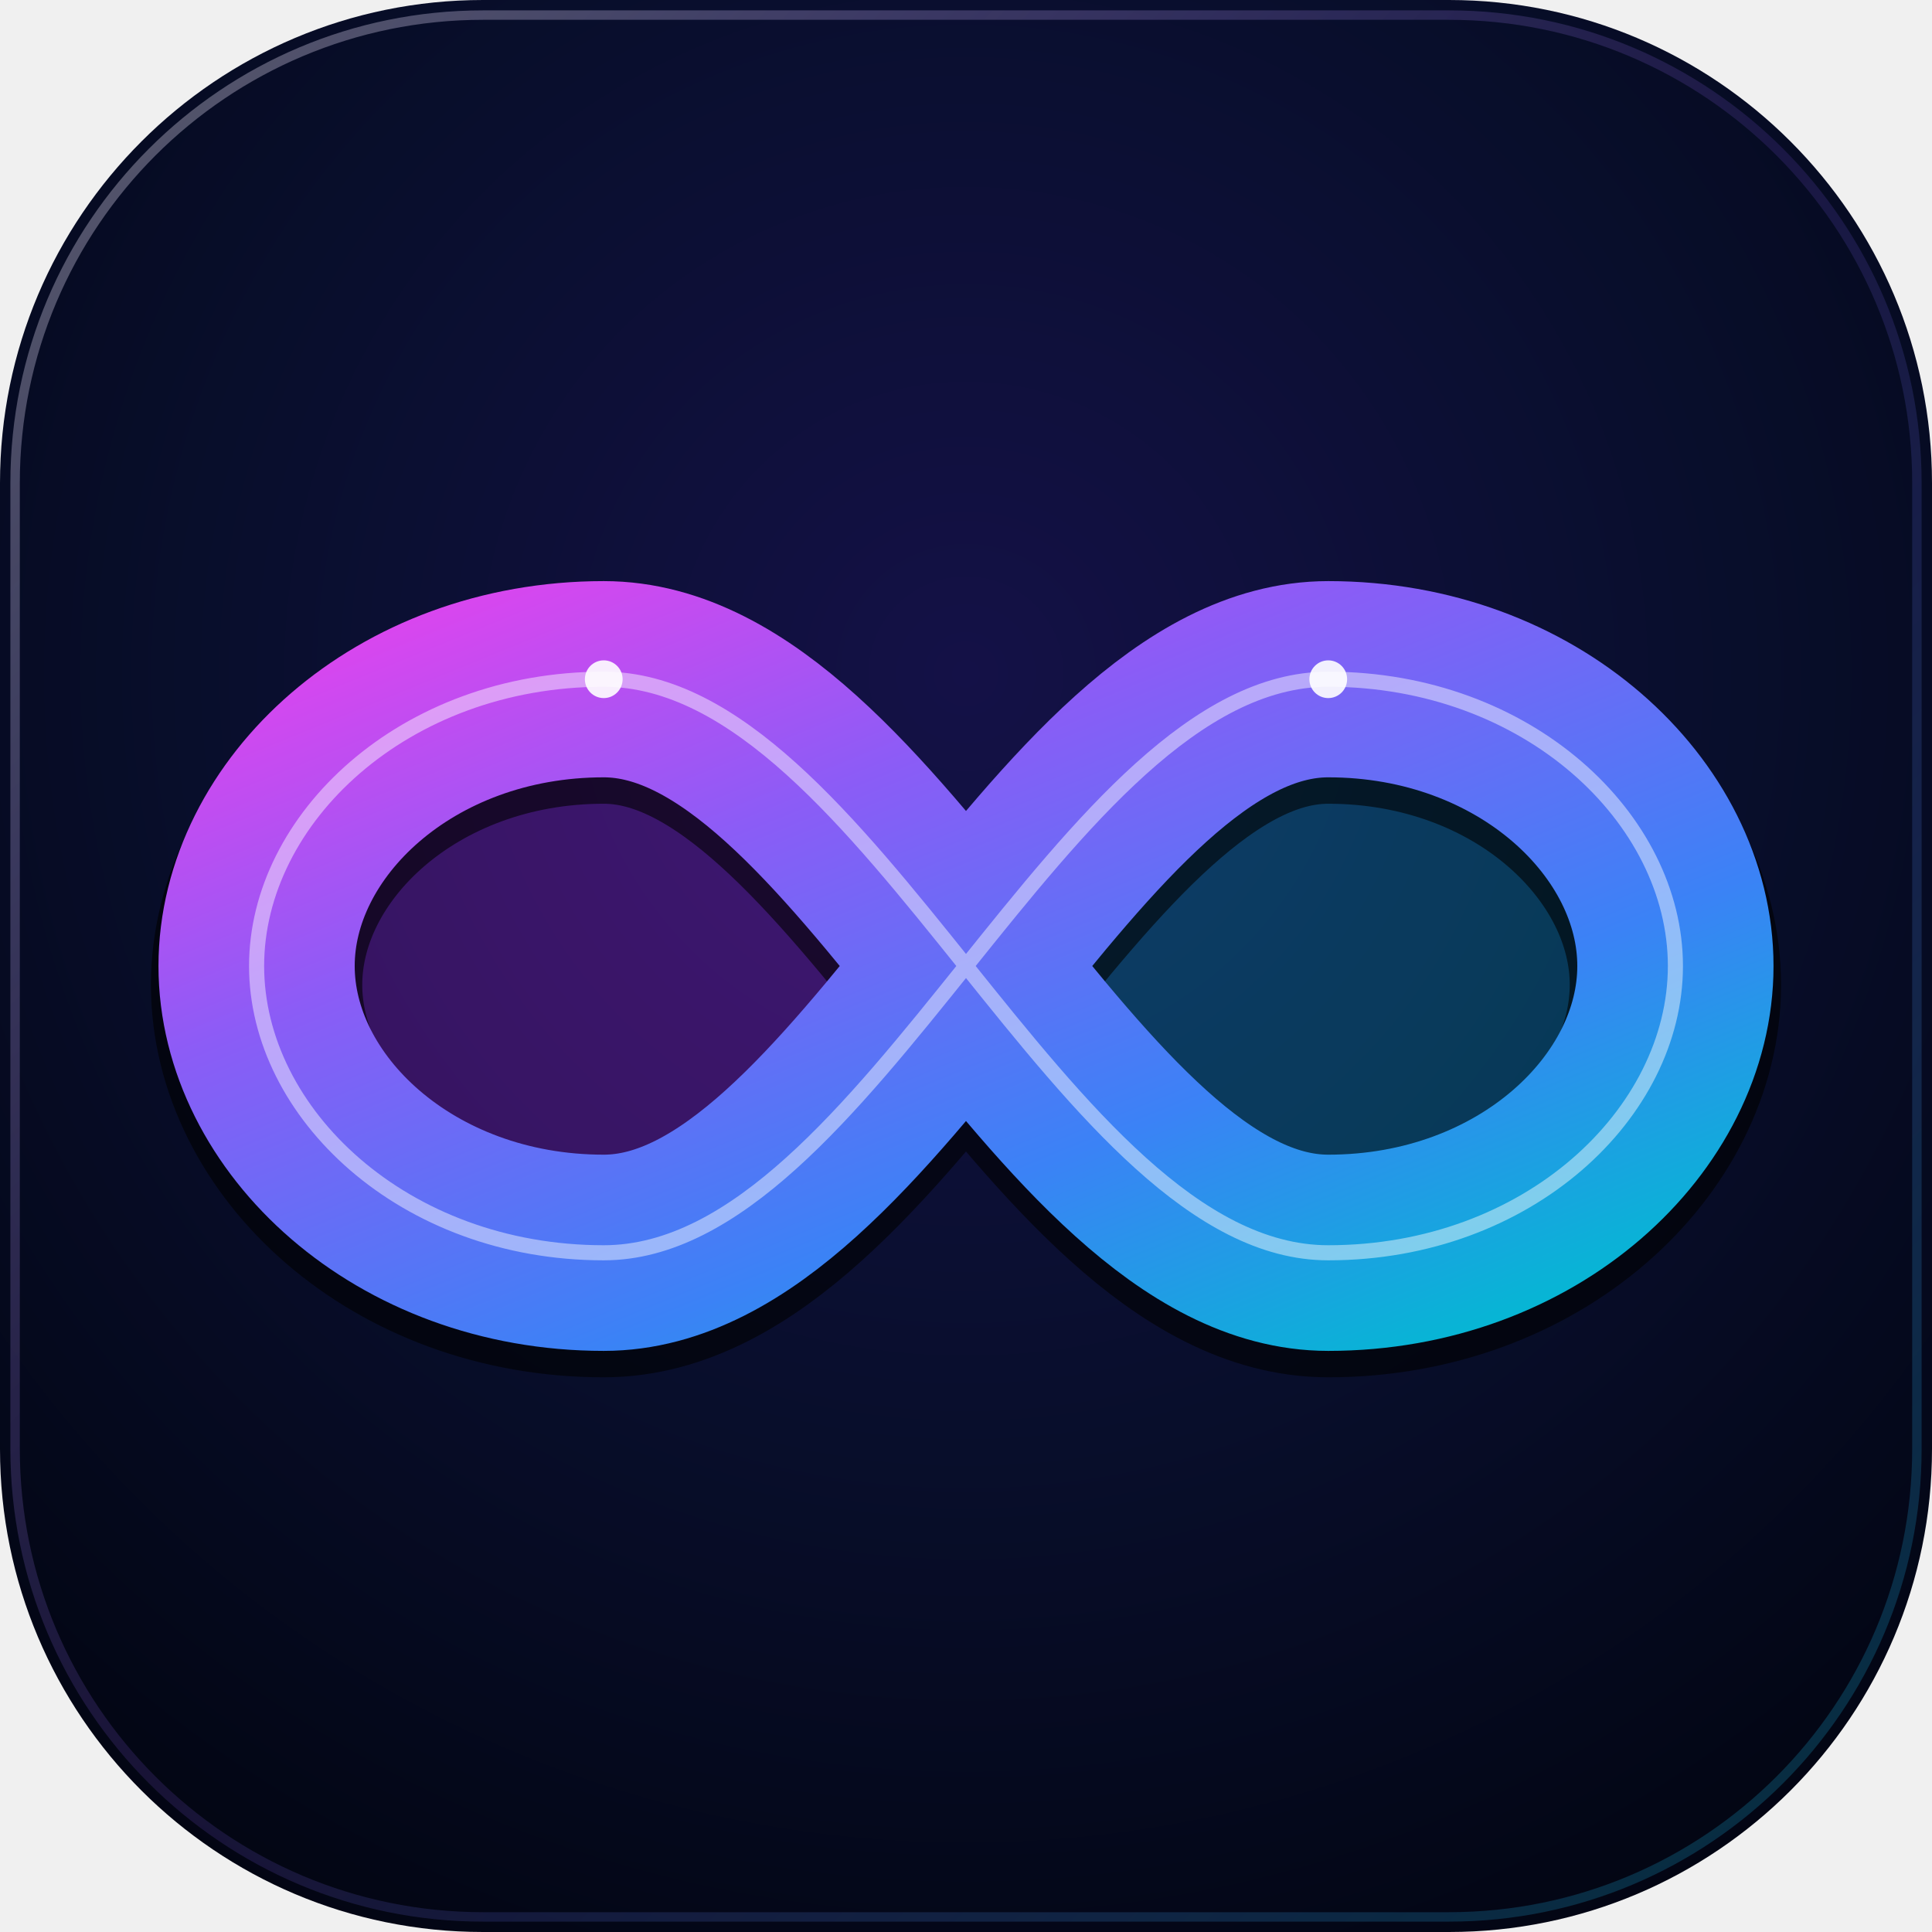
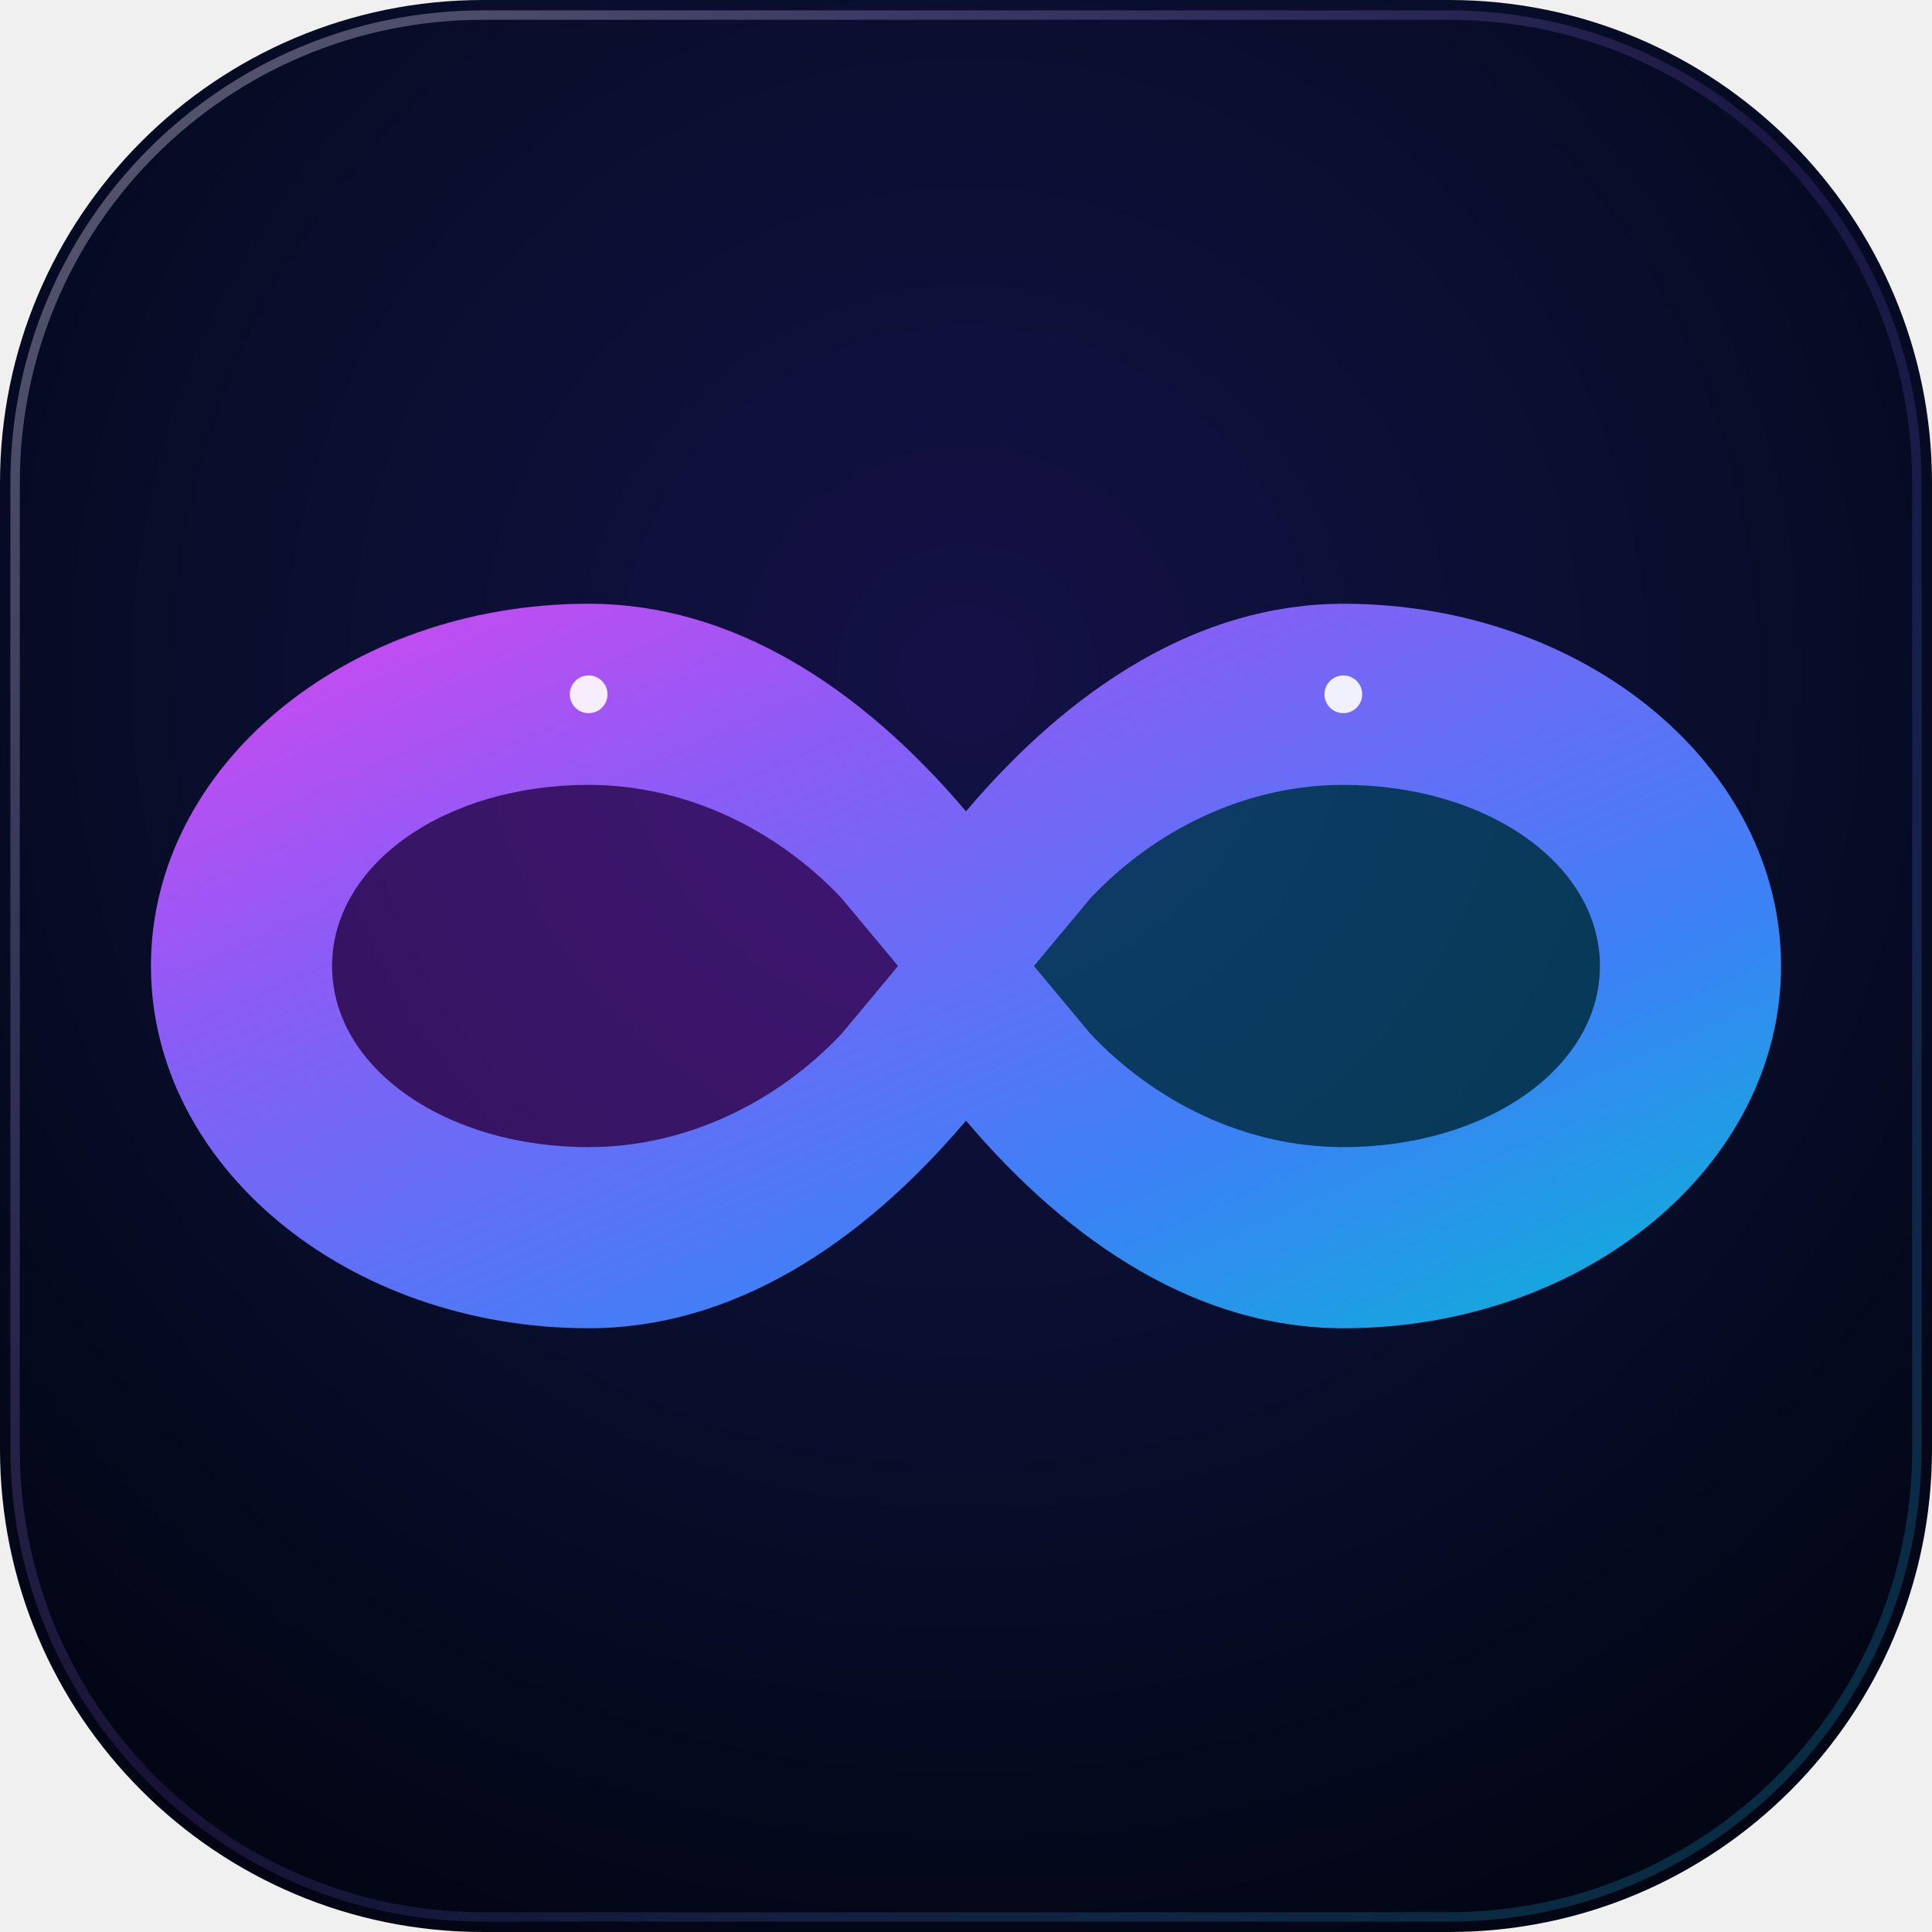
<svg xmlns="http://www.w3.org/2000/svg" viewBox="0 0 512 512" width="512" height="512">
  <defs>
    <radialGradient id="deepCanvas" cx="50%" cy="35%" r="80%">
      <stop offset="0%" stop-color="#141147" />
      <stop offset="50%" stop-color="#080e2b" />
      <stop offset="100%" stop-color="#01030d" />
    </radialGradient>
    <linearGradient id="neonRibbon" x1="0%" y1="0%" x2="100%" y2="100%">
      <stop offset="0%" stop-color="#d946ef" />
      <stop offset="30%" stop-color="#8b5cf6" />
      <stop offset="70%" stop-color="#3b82f6" />
      <stop offset="100%" stop-color="#06b6d4" />
    </linearGradient>
    <linearGradient id="glassRim" x1="0%" y1="0%" x2="100%" y2="100%">
      <stop offset="0%" stop-color="#ffffff" stop-opacity="0.35" />
      <stop offset="50%" stop-color="#8b5cf6" stop-opacity="0.15" />
      <stop offset="100%" stop-color="#06b6d4" stop-opacity="0.25" />
    </linearGradient>
  </defs>
  <rect width="512" height="512" rx="128" fill="url(#deepCanvas)" />
  <rect width="504" height="504" x="4" y="4" rx="124" fill="none" stroke="url(#glassRim)" stroke-width="2.5" />
  <circle cx="160" cy="256" r="90" fill="#c026ff" opacity="0.25" />
  <circle cx="352" cy="256" r="90" fill="#00e5ff" opacity="0.20" />
-   <path d="M 160 185 C 230 185 282 337 352 337 C 405 337 444 300 444 261 C 444 222 405 185 352 185 C 282 185 230 337 160 337 C 107 337 68 300 68 261 C 68 222 107 185 160 185 Z" fill="none" stroke="#000000" stroke-width="56" stroke-linecap="round" stroke-linejoin="round" opacity="0.6" />
-   <path d="M 160 180 C 230 180 282 332 352 332 C 405 332 444 295 444 256 C 444 217 405 180 352 180 C 282 180 230 332 160 332 C 107 332 68 295 68 256 C 68 217 107 180 160 180 Z" fill="none" stroke="url(#neonRibbon)" stroke-width="52" stroke-linecap="round" stroke-linejoin="round" />
-   <path d="M 160 180 C 230 180 282 332 352 332 C 405 332 444 295 444 256 C 444 217 405 180 352 180 C 282 180 230 332 160 332 C 107 332 68 295 68 256 C 68 217 107 180 160 180 Z" fill="none" stroke="#ffffff" stroke-width="4" stroke-linecap="round" stroke-linejoin="round" opacity="0.45" />
-   <circle cx="160" cy="180" r="5" fill="#ffffff" opacity="0.9" />
-   <circle cx="352" cy="180" r="5" fill="#ffffff" opacity="0.9" />
+   <path d="M356 160 C318 160 284 182 256 215 C228 182 194 160 156 160 C92 160 40 203 40 256 C40 309 92 352 156 352 C194 352 228 330 256 297 C284 330 318 352 356 352 C420 352 472 309 472 256 C472 203 420 160 356 160 Z M156 304 C118 304 88 283 88 256 C88 229 118 208 156 208 C182 208 206 220 223 238 L238 256 L223 274 C206 292 182 304 156 304 Z M356 304 C330 304 306 292 289 274 L274 256 L289 238 C306 220 330 208 356 208 C394 208 424 229 424 256 C424 283 394 304 356 304 Z" fill="url(#neonRibbon)" />
+   <circle cx="156" cy="184" r="5" fill="#ffffff" opacity="0.9" />
+   <circle cx="356" cy="184" r="5" fill="#ffffff" opacity="0.9" />
</svg>
